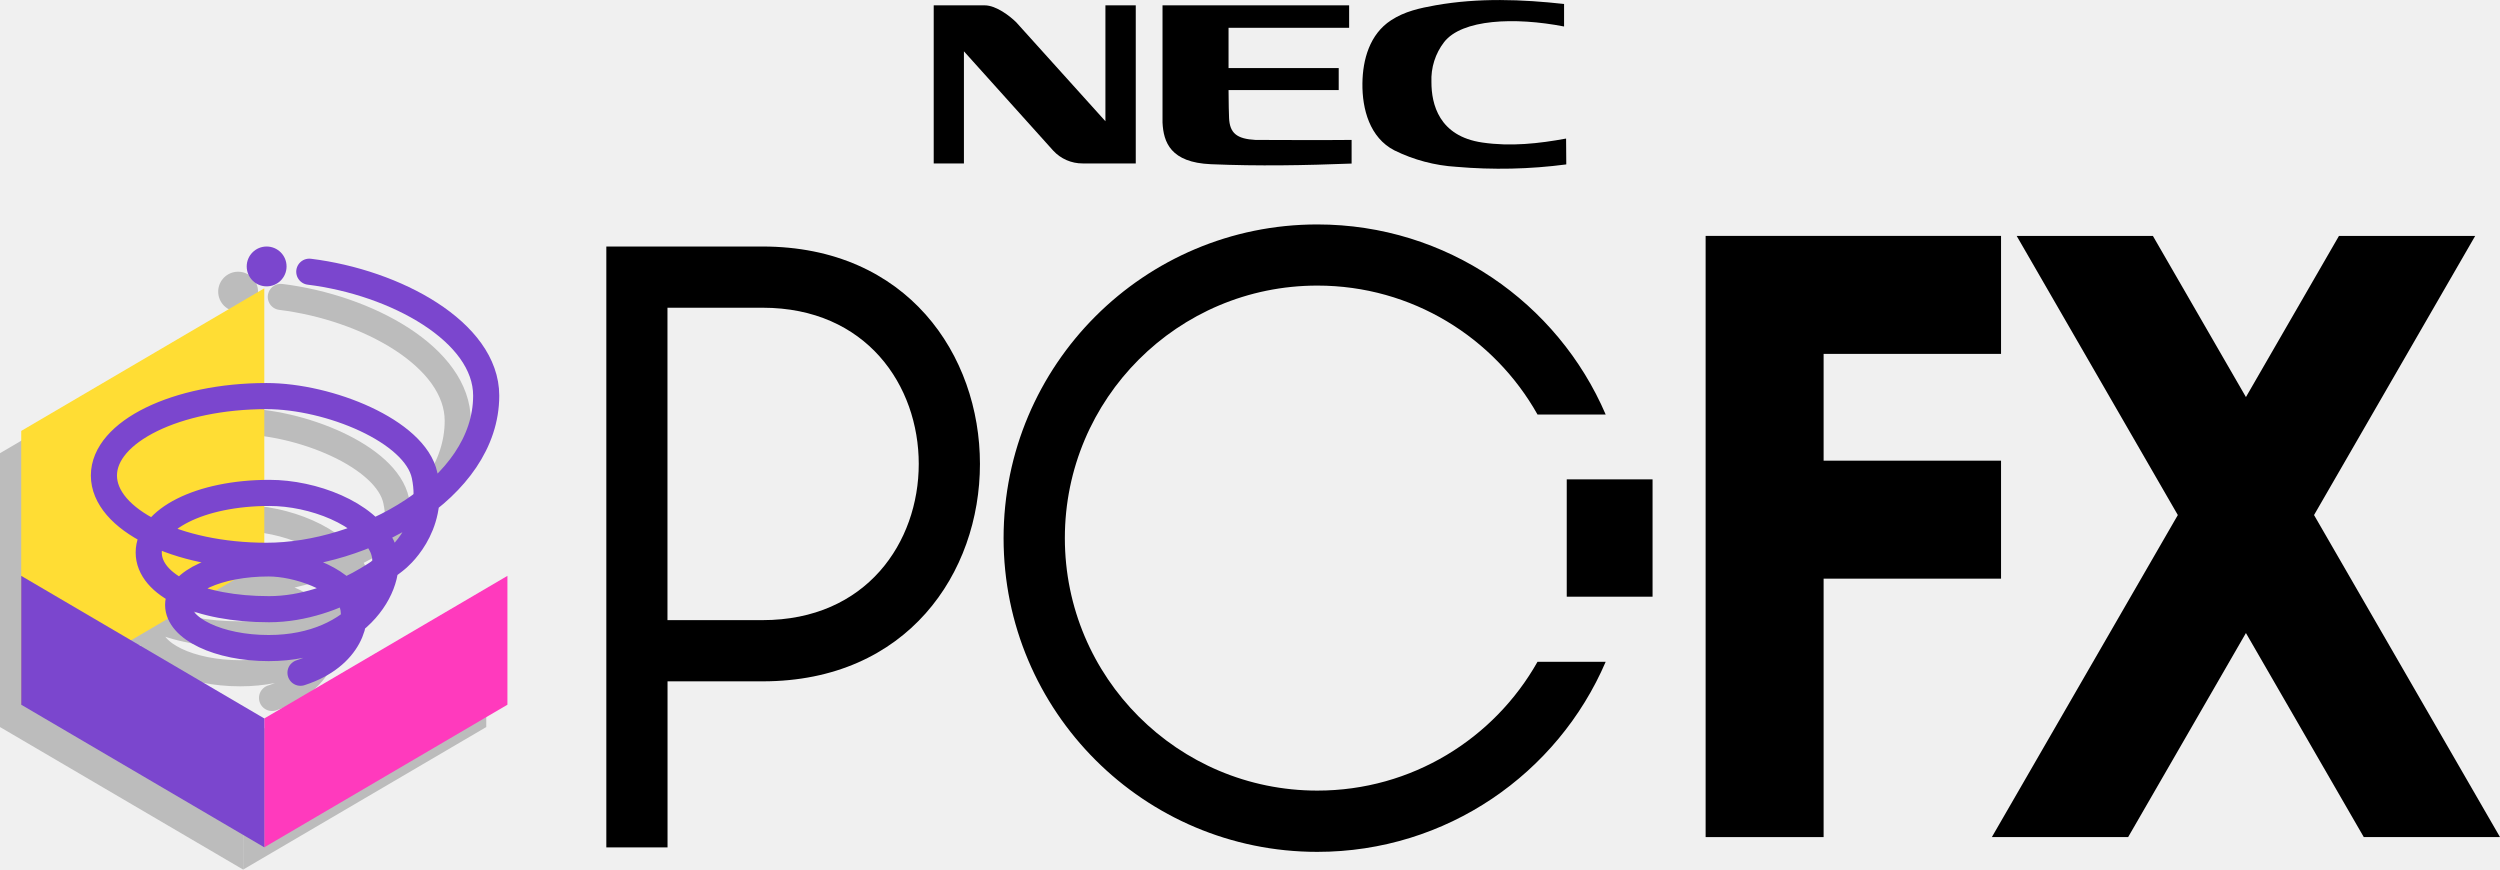
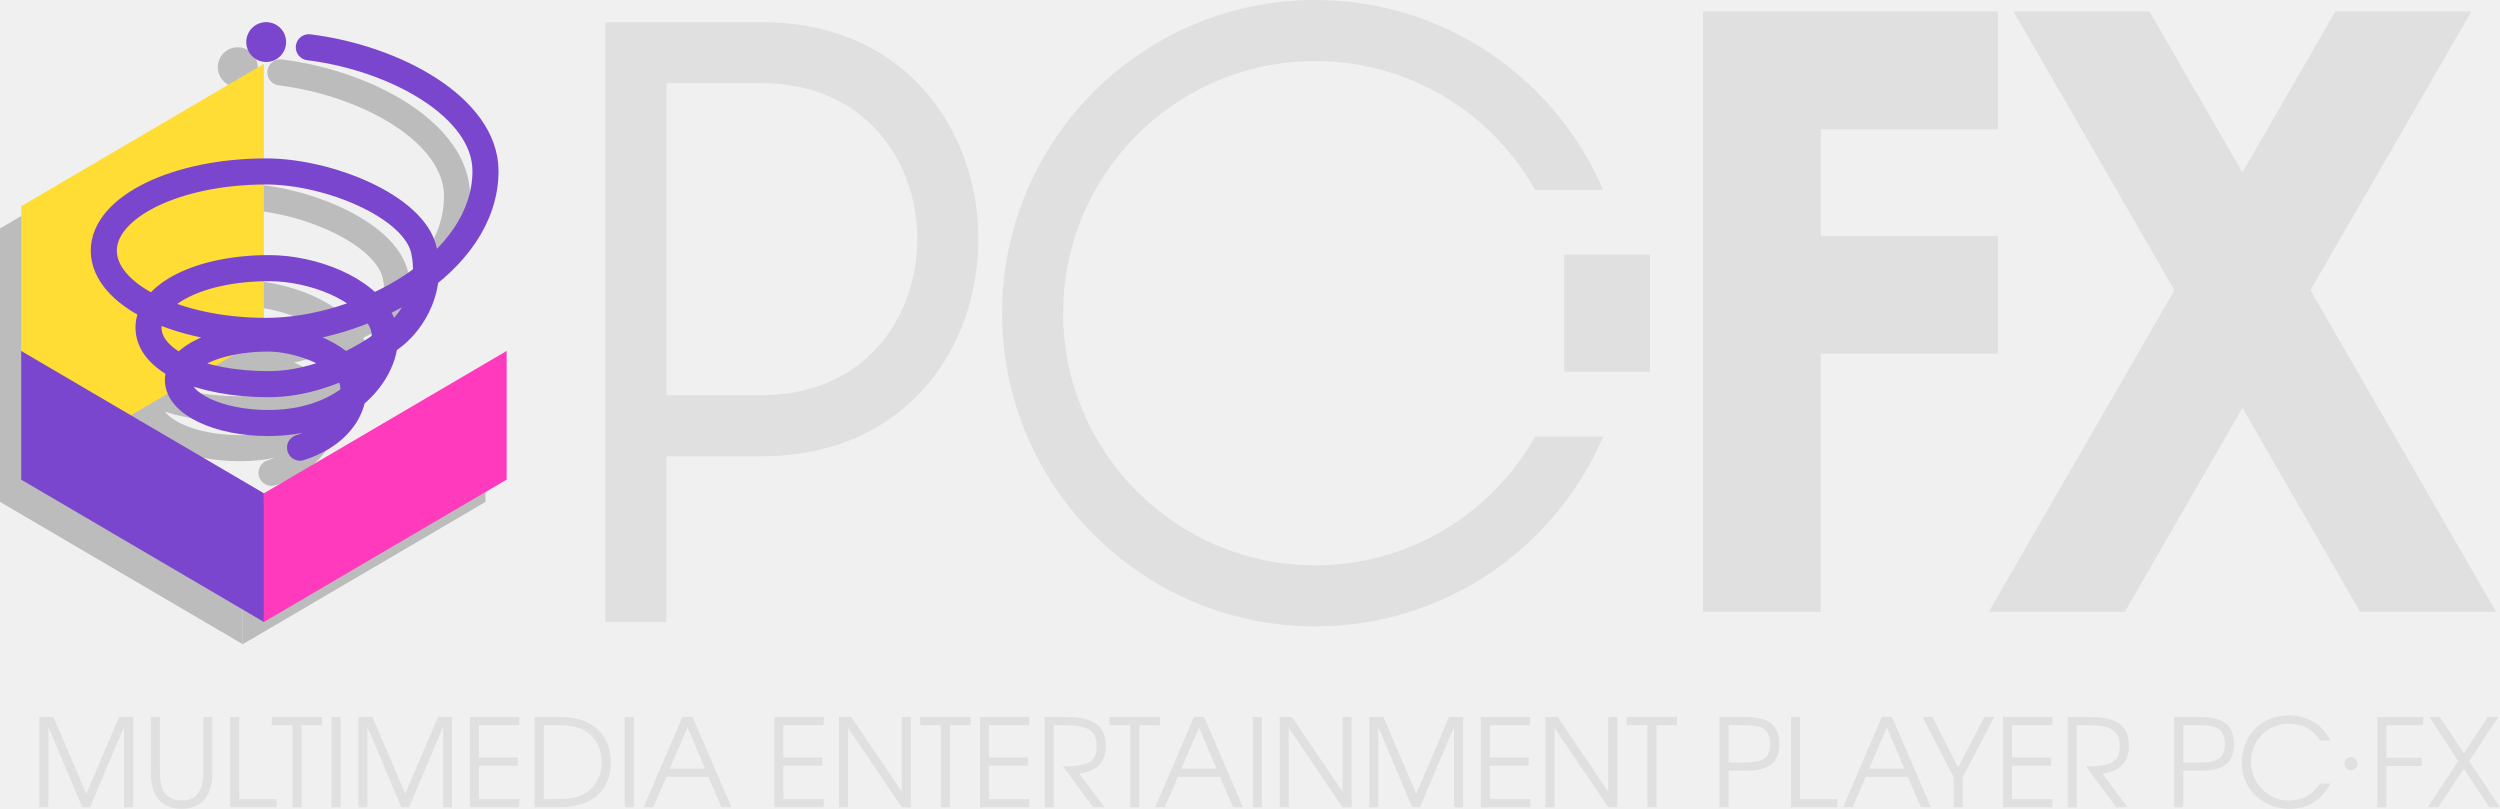
- <svg xmlns="http://www.w3.org/2000/svg" version="1.1" id="Layer_1" x="0px" y="0px" viewBox="0 0 3839.5 1335.5" style="enable-background:new 0 0 3839.5 1335.5;" xml:space="preserve">
+ <svg xmlns="http://www.w3.org/2000/svg" version="1.1" id="Layer_1" x="0px" y="0px" viewBox="0 0 3839.5 1242.2" style="enable-background:new 0 0 3839.5 1242.2;" xml:space="preserve">
  <style type="text/css">
	.st0{fill:#444444;}
	.st1{fill:none;stroke:#BCBCBC;stroke-width:40.052;stroke-linecap:round;stroke-miterlimit:10;}
	.st2{fill:#BCBCBC;}
	.st3{fill:#FFDD34;}
	.st4{fill:#7B46CE;}
	.st5{fill:none;stroke:#7B46CE;stroke-width:40.052;stroke-linecap:round;stroke-miterlimit:10;}
	.st6{fill:#FF3ABD;}
	.st7{fill:none;stroke:#BCBCBC;stroke-width:40.114;stroke-linecap:round;stroke-miterlimit:10;}
	.st8{fill:none;stroke:#7B46CE;stroke-width:40.114;stroke-linecap:round;stroke-miterlimit:10;}
	.st9{fill:#E0E0E0;}
	.st10{fill:#FFFFFF;}
	.st11{fill:none;stroke:#FFFFFF;stroke-width:6.277;stroke-miterlimit:10;}
	.st12{fill:none;stroke:#FFFFFF;stroke-width:6.008;stroke-miterlimit:10;}
	.st13{fill:none;stroke:#000000;stroke-width:6.277;stroke-miterlimit:10;}
	.st14{fill:none;stroke:#000000;stroke-width:6.008;stroke-miterlimit:10;}
	.st15{fill:none;stroke:#000000;stroke-width:6.291;stroke-miterlimit:10;}
	.st16{fill:none;stroke:#000000;stroke-width:37.975;stroke-linecap:round;stroke-miterlimit:10;}
	.st17{clip-path:url(#SVGID_2_);}
	.st18{fill:#FFFFFF;stroke:#000000;stroke-width:6.627;stroke-miterlimit:10;}
	.st19{clip-path:url(#SVGID_4_);}
	.st20{fill:none;stroke:#000000;stroke-width:40.693;stroke-linecap:round;stroke-miterlimit:10;}
	.st21{clip-path:url(#SVGID_6_);}
	.st22{clip-path:url(#SVGID_8_);}
</style>
  <g>
    <g>
-       <g>
-         <path d="M1171.1,378.6L1171.1,378.6l-171.6,0v0h-68.3v922.8h94v-255h146c0,0,0,0,0,0C1616.3,1046.4,1616.3,378.6,1171.1,378.6z      M1171.1,952.4L1171.1,952.4l-146,0V472.6h146c0,0,0,0,0,0C1491,472.6,1491,952.4,1171.1,952.4z" />
-         <path d="M2023.2,1214.2c-214.2,0-387.8-173.6-387.8-387.8c0-214.2,173.6-387.8,387.8-387.8c145.2,0,271.7,79.8,338.1,198H2466     c-73.7-171.7-244.2-291.9-442.9-291.9c-266.1,0-481.8,215.7-481.8,481.8c0,266.1,215.7,481.8,481.8,481.8     c198.7,0,369.2-120.3,442.9-291.9h-104.7C2294.8,1134.3,2168.4,1214.2,2023.2,1214.2z" />
-         <rect x="2406.2" y="736.2" width="131.8" height="180.2" />
-         <polygon points="3073.2,888.7 3073.2,707.5 2800.7,707.5 2800.7,543.5 3073.2,543.5 3073.2,362.3 2800.7,362.3 2659.8,362.3      2619.5,362.3 2619.5,1285.6 2800.7,1285.6 2800.7,888.7    " />
-         <polygon points="3553.9,791 3801.4,362.3 3592.2,362.3 3449.3,609.8 3306.4,362.3 3097.2,362.3 3344.7,791 3059.1,1285.6      3268.4,1285.6 3449.3,972.2 3630.3,1285.6 3839.5,1285.6    " />
-       </g>
-       <g>
-         <path class="st7" d="M431.3,456C563.9,472.4,703,548.4,703,646.3c0,143.9-189.5,246-337.4,246c-137.9,0-249.7-55.9-249.7-123.3     s111.8-122,249.7-122c95.6,0,228.3,53.5,242.8,121.8c17.3,81.2-43.1,128.6-43.1,128.6s-88.6,76.9-195.9,76.9     s-184.8-36.6-184.8-87.1c0-50.5,78.1-91.5,185.4-91.5c66.5,0,148.5,31,172.9,81.9C567.3,928.4,510,1034,368.9,1034     c-76.8,0-139-29.7-139-66.2c0-36.6,62.2-63.8,139-63.8c44.2,0,110.2,23.1,126.8,57.9c12.7,26.6-0.9,85.1-77.9,110" />
-         <circle class="st2" cx="365.7" cy="447.9" r="30.6" />
-         <g>
-           <polygon class="st2" points="0,696 0,1116.6 373.4,897.6 373.4,477     " />
-           <polygon class="st2" points="373.4,1137.7 373.4,1335.5 746.8,1116.6 746.8,918.7     " />
-           <polygon class="st2" points="373.4,1137.7 373.4,1335.5 0,1116.6 0,918.7     " />
-         </g>
-         <polygon class="st3" points="32.6,661.8 32.6,1082.3 405.9,863.3 405.9,442.8    " />
-         <circle class="st4" cx="409.5" cy="409.2" r="30.6" />
-         <path class="st8" d="M475,417.3c132.6,16.4,271.7,92.4,271.7,190.3c0,143.9-189.5,246-337.4,246c-137.9,0-249.7-55.9-249.7-123.3     s111.8-122,249.7-122c95.6,0,228.3,53.5,242.8,121.8c17.3,81.2-43.1,128.6-43.1,128.6s-88.6,76.9-195.9,76.9     S228.4,899,228.4,848.5c0-50.5,78.1-91.5,185.4-91.5c66.5,0,148.5,31,172.9,81.9c24.3,50.8-32.9,156.4-174.1,156.4     c-76.8,0-139-29.7-139-66.2c0-36.6,62.2-63.8,139-63.8c44.2,0,110.2,23.1,126.8,57.9c12.7,26.6-0.9,85.1-77.9,110" />
-         <polygon class="st6" points="405.9,1103.4 405.9,1301.3 779.3,1082.3 779.3,884.4    " />
-         <polygon class="st4" points="405.9,1103.4 405.9,1301.3 32.6,1082.3 32.6,884.4    " />
-       </g>
+       <path class="st9" d="M190.5,1239.8v-123.4l-52.2,123.4h-12l-52-123.4v123.4H60.5v-138.7h21.6l50.5,118l50.3-118h21.6v138.7H190.5z    " />
+       <path class="st9" d="M278.8,1242.2c-27.9,0-47.1-16.9-47.1-54.6v-86.5h13.9v86.5c0,28.3,11.7,41.8,33.4,41.8    c21.4,0,33.2-13.5,33.2-41.8v-86.5h13.9v86.5C326.1,1225.3,306.9,1242.2,278.8,1242.2z" />
+       <path class="st9" d="M353.4,1239.8v-138.7h13.9v126.1h57.4v12.6H353.4z" />
+       <path class="st9" d="M463.1,1113.7v126.1h-13.9v-126.1h-31.7v-12.6h77.3v12.6H463.1z" />
+       <path class="st9" d="M509.2,1239.8v-138.7h13.9v138.7H509.2z" />
+       <path class="st9" d="M680.5,1239.8v-123.4l-52.2,123.4h-12l-52-123.4v123.4h-13.9v-138.7h21.6l50.4,118l50.3-118h21.6v138.7H680.5    z" />
+       <path class="st9" d="M721.7,1239.8v-138.7h75.8v12.6h-61.9v49.7h59.8v12.6h-59.8v51.2h61.9v12.6H721.7z" />
+       <path class="st9" d="M858.4,1239.8h-37.4v-138.7h32.7c25.1,0,39.8,3,52.9,10.9c20.6,12.2,31.5,32.8,31.5,58.9    C938.2,1210.9,912.7,1239.8,858.4,1239.8z M899,1122.7c-10.5-6.4-23.6-9-44.7-9H835v113.5h19.3c24.6,0,38.8-3.6,49.9-12.4    c12.7-10.3,19.9-26.3,19.9-44.5C924.1,1149.7,914.9,1132.3,899,1122.7z" />
+       <path class="st9" d="M959.5,1239.8v-138.7h13.9v138.7H959.5z" />
+       <path class="st9" d="M1108.1,1239.8L1088,1193h-64.5l-20.3,46.7h-14.6l59.5-138.7h15.6l59.7,138.7H1108.1z M1055.9,1116.9    l-27.2,63.6h53.9L1055.9,1116.9z" />
+       <path class="st9" d="M1189.2,1239.8v-138.7h75.8v12.6h-61.9v49.7h59.9v12.6h-59.9v51.2h61.9v12.6H1189.2z" />
+       <path class="st9" d="M1385,1239.8l-82.6-121.9v121.9h-13.9v-138.7h18.8l77.7,115v-115h13.9v138.7H1385z" />
+       <path class="st9" d="M1458.9,1113.7v126.1H1445v-126.1h-31.7v-12.6h77.3v12.6H1458.9z" />
+       <path class="st9" d="M1505,1239.8v-138.7h75.8v12.6h-61.9v49.7h59.8v12.6h-59.8v51.2h61.9v12.6H1505z" />
+       <path class="st9" d="M1657.5,1188l38.8,51.8H1679l-46.7-62.8c38.8,0,52-6.7,52-31.7c0-23.1-14.2-31.5-46.5-31.5h-19.5v126.1h-13.9    v-138.7h34.3c43.5,0,59.7,15.8,59.7,44.7C1698.4,1170.3,1684.1,1185.2,1657.5,1188z" />
+       <path class="st9" d="M1749.7,1113.7v126.1h-13.9v-126.1h-31.7v-12.6h77.3v12.6H1749.7z" />
+       <path class="st9" d="M1893.8,1239.8l-20.1-46.7h-64.6l-20.3,46.7h-14.6l59.5-138.7h15.6l59.7,138.7H1893.8z M1841.6,1116.9    l-27.2,63.6h53.8L1841.6,1116.9z" />
+       <path class="st9" d="M1924.1,1239.8v-138.7h13.9v138.7H1924.1z" />
+       <path class="st9" d="M2061.8,1239.8l-82.5-121.9v121.9h-13.9v-138.7h18.8l77.7,115v-115h13.9v138.7H2061.8z" />
+       <path class="st9" d="M2233,1239.8v-123.4l-52.2,123.4h-12l-52-123.4v123.4H2103v-138.7h21.6l50.5,118l50.3-118h21.6v138.7H2233z" />
+       <path class="st9" d="M2274.2,1239.8v-138.7h75.8v12.6h-61.9v49.7h59.8v12.6h-59.8v51.2h61.9v12.6H2274.2z" />
+       <path class="st9" d="M2470,1239.8l-82.6-121.9v121.9h-13.9v-138.7h18.8l77.7,115v-115h13.9v138.7H2470z" />
+       <path class="st9" d="M2543.9,1113.7v126.1H2530v-126.1h-31.7v-12.6h77.3v12.6H2543.9z" />
+       <path class="st9" d="M2681.3,1183.7h-26.6v56.1h-13.9v-138.7h38.3c38.1,0,53.5,12.9,53.5,42    C2732.6,1169.4,2719,1183.7,2681.3,1183.7z M2674.4,1113.7h-19.7v57.4h25.7c27.6,0,38.1-7.9,38.1-28    C2718.5,1115,2700.8,1113.7,2674.4,1113.7z" />
+       <path class="st9" d="M2750.7,1239.8v-138.7h13.9v126.1h57.4v12.6H2750.7z" />
+       <path class="st9" d="M2950.1,1239.8L2930,1193h-64.5l-20.3,46.7h-14.6l59.5-138.7h15.6l59.7,138.7H2950.1z M2897.9,1116.9    l-27.2,63.6h53.9L2897.9,1116.9z" />
+       <path class="st9" d="M3014.4,1193.4v46.3h-13.9v-46.3l-48-92.3h15.4l39.4,77.7l40.4-77.7h15.2L3014.4,1193.4z" />
+       <path class="st9" d="M3076.2,1239.8v-138.7h75.8v12.6h-61.9v49.7h59.9v12.6h-59.9v51.2h61.9v12.6H3076.2z" />
+       <path class="st9" d="M3228.7,1188l38.8,51.8h-17.3l-46.7-62.8c38.8,0,52-6.7,52-31.7c0-23.1-14.3-31.5-46.5-31.5h-19.5v126.1    h-13.9v-138.7h34.3c43.5,0,59.7,15.8,59.7,44.7C3269.6,1170.3,3255.3,1185.2,3228.7,1188z" />
+       <path class="st9" d="M3379.6,1183.7H3353v56.1h-13.9v-138.7h38.3c38.1,0,53.5,12.9,53.5,42    C3430.9,1169.4,3417.4,1183.7,3379.6,1183.7z M3372.7,1113.7H3353v57.4h25.7c27.6,0,38.1-7.9,38.1-28    C3416.8,1115,3399.2,1113.7,3372.7,1113.7z" />
+       <path class="st9" d="M3515.8,1242.2c-41.5,0-72.8-30.8-72.8-71.3c0-41.5,30.6-72.2,71.9-72.2c28.7,0,53.1,14.7,63.8,38.5h-15.6    c-11.8-18.6-28.1-25.7-47.7-25.7c-33,0-58.3,25.5-58.3,58.9c0,32.5,26.5,59.1,58.5,59.1c20.3,0,33.6-7.7,48.2-26.1h15.4    C3565.3,1229.1,3544,1242.2,3515.8,1242.2z" />
+       <path class="st9" d="M3665,1113.7v50.1h54.4v12.6H3665v63.4h-13.9v-138.7h70.4v12.6L3665,1113.7L3665,1113.7z" />
+       <path class="st9" d="M3823.2,1239.8l-39.2-59.3l-39.4,59.3h-16.3l47.1-70.9l-44.5-67.7h16.3l36.8,55.6l36.6-55.6h16.1l-44.5,67.7    l47.3,70.9H3823.2z" />
+       <path class="st9" d="M3610.6,1182.9c-5.6,0-10.1-4.5-10.1-10.1c0-5.6,4.5-10.1,10.1-10.1c5.4,0,10.1,4.5,10.1,10.1    C3620.7,1178.5,3616,1182.9,3610.6,1182.9z" />
    </g>
    <g>
-       <path d="M1434,8.2h78.2c17.9,0,39,16.7,48.4,25.9l137.1,152.1V8.2h46.6V251h-81.6c-17.2,0.1-33.7-7.1-45.3-19.8l-137-152.4V251    H1434L1434,8.2z" />
-       <path d="M2405.5,252.5c-56,7.4-112.6,8.6-168.8,3.7c-33.1-2-65.5-10.6-95.3-25.3c-37.6-19.4-49.5-63.1-49-102.8    c0.4-36.6,11.2-75.6,43.9-96.9c21.4-14,44.3-18.7,68.5-23.1c66.3-11.7,132.6-9.1,197.3-2v34.6c-76.3-14.8-156.8-11.1-184.2,23.9    c-13.6,17.6-20.5,39.5-19.5,61.8c0,33,11.2,82.8,78.2,92.5c43.6,6.4,86.7,1.6,128.6-6.1L2405.5,252.5z" />
-       <path d="M1927.9,214.9c6.8,0,111.7,0.5,147.9,0v36.3c-72.7,2.8-142.5,4.1-216,1c-62.2-2.6-72.9-33.8-74.4-64V8.2h286.6v34.5    h-185.2v61.8h169.2v33.8h-169.2c0,18.3,0.6,39,0.8,42.8c1,23.5,11.9,32.2,40.6,33.8" />
+       <path class="st9" d="M1169.2,34L1169.2,34l-171.3,0v0h-68.2v921.4h93.8V700.7h145.7c0,0,0,0,0,0C1613.7,700.7,1613.7,34,1169.2,34    z M1169.2,606.9L1169.2,606.9l-145.7,0V127.8h145.7c0,0,0,0,0,0C1488.6,127.8,1488.6,606.9,1169.2,606.9z" />
+       <path class="st9" d="M2020,868.2c-213.8,0-387.2-173.4-387.2-387.2c0-213.8,173.4-387.2,387.2-387.2c145,0,271.3,79.7,337.6,197.7    h104.6C2388.6,120.1,2218.4,0,2020,0c-265.7,0-481,215.4-481,481c0,265.7,215.4,481,481,481c198.3,0,368.6-120.1,442.2-291.5    h-104.6C2291.3,788.5,2165,868.2,2020,868.2z" />
+       <rect x="2402.4" y="391" class="st9" width="131.6" height="180" />
+       <polygon class="st9" points="3068.4,543.2 3068.4,362.3 2796.3,362.3 2796.3,198.6 3068.4,198.6 3068.4,17.7 2796.3,17.7     2655.6,17.7 2615.4,17.7 2615.4,939.6 2796.3,939.6 2796.3,543.2   " />
+       <polygon class="st9" points="3548.4,445.7 3795.5,17.7 3586.6,17.7 3443.9,264.8 3301.3,17.7 3092.4,17.7 3339.5,445.7     3054.4,939.6 3263.3,939.6 3443.9,626.6 3624.6,939.6 3833.5,939.6   " />
+     </g>
+     <g>
+       <path class="st1" d="M430.6,111.2c132.4,16.4,271.3,92.3,271.3,190c0,143.7-189.2,245.6-336.9,245.6    c-137.7,0-249.3-55.9-249.3-123.2S227.3,301.9,365,301.9c95.4,0,227.9,53.5,242.5,121.6c17.2,81.1-43,128.4-43,128.4    s-88.4,76.7-195.6,76.7s-184.5-36.5-184.5-86.9c0-50.4,78-91.3,185.1-91.3c66.4,0,148.3,30.9,172.6,81.8    c24.3,50.7-32.9,156.1-173.8,156.1c-76.7,0-138.8-29.6-138.8-66.1c0-36.5,62.1-63.7,138.8-63.7c44.1,0,110,23.1,126.6,57.8    c12.7,26.5-0.9,85-77.8,109.8" />
+       <circle class="st2" cx="365.1" cy="103.2" r="30.6" />
+       <g>
+         <polygon class="st2" points="0,350.9 0,770.8 372.8,552.1 372.8,132.3    " />
+         <polygon class="st2" points="372.8,791.8 372.8,989.4 745.6,770.8 745.6,573.2    " />
+         <polygon class="st2" points="372.8,791.8 372.8,989.4 0,770.8 0,573.2    " />
+       </g>
+       <polygon class="st3" points="32.5,316.7 32.5,736.6 405.3,517.9 405.3,98.1   " />
+       <circle class="st4" cx="408.8" cy="64.6" r="30.6" />
+       <path class="st5" d="M474.3,72.6c132.4,16.4,271.3,92.3,271.3,190c0,143.7-189.2,245.6-336.9,245.6    c-137.7,0-249.3-55.9-249.3-123.2S271,263.3,408.7,263.3c95.4,0,227.9,53.5,242.5,121.6c17.2,81.1-43,128.4-43,128.4    s-88.4,76.7-195.6,76.7s-184.5-36.5-184.5-86.9s78-91.3,185.1-91.3c66.4,0,148.3,30.9,172.6,81.8    c24.3,50.7-32.9,156.1-173.8,156.1c-76.7,0-138.8-29.6-138.8-66.1c0-36.5,62.1-63.7,138.8-63.7c44.1,0,110,23.1,126.6,57.8    c12.7,26.5-0.9,85-77.8,109.8" />
+       <polygon class="st6" points="405.3,757.6 405.3,955.2 778.1,736.6 778.1,539   " />
+       <polygon class="st4" points="405.3,757.6 405.3,955.2 32.5,736.6 32.5,539   " />
    </g>
  </g>
</svg>
